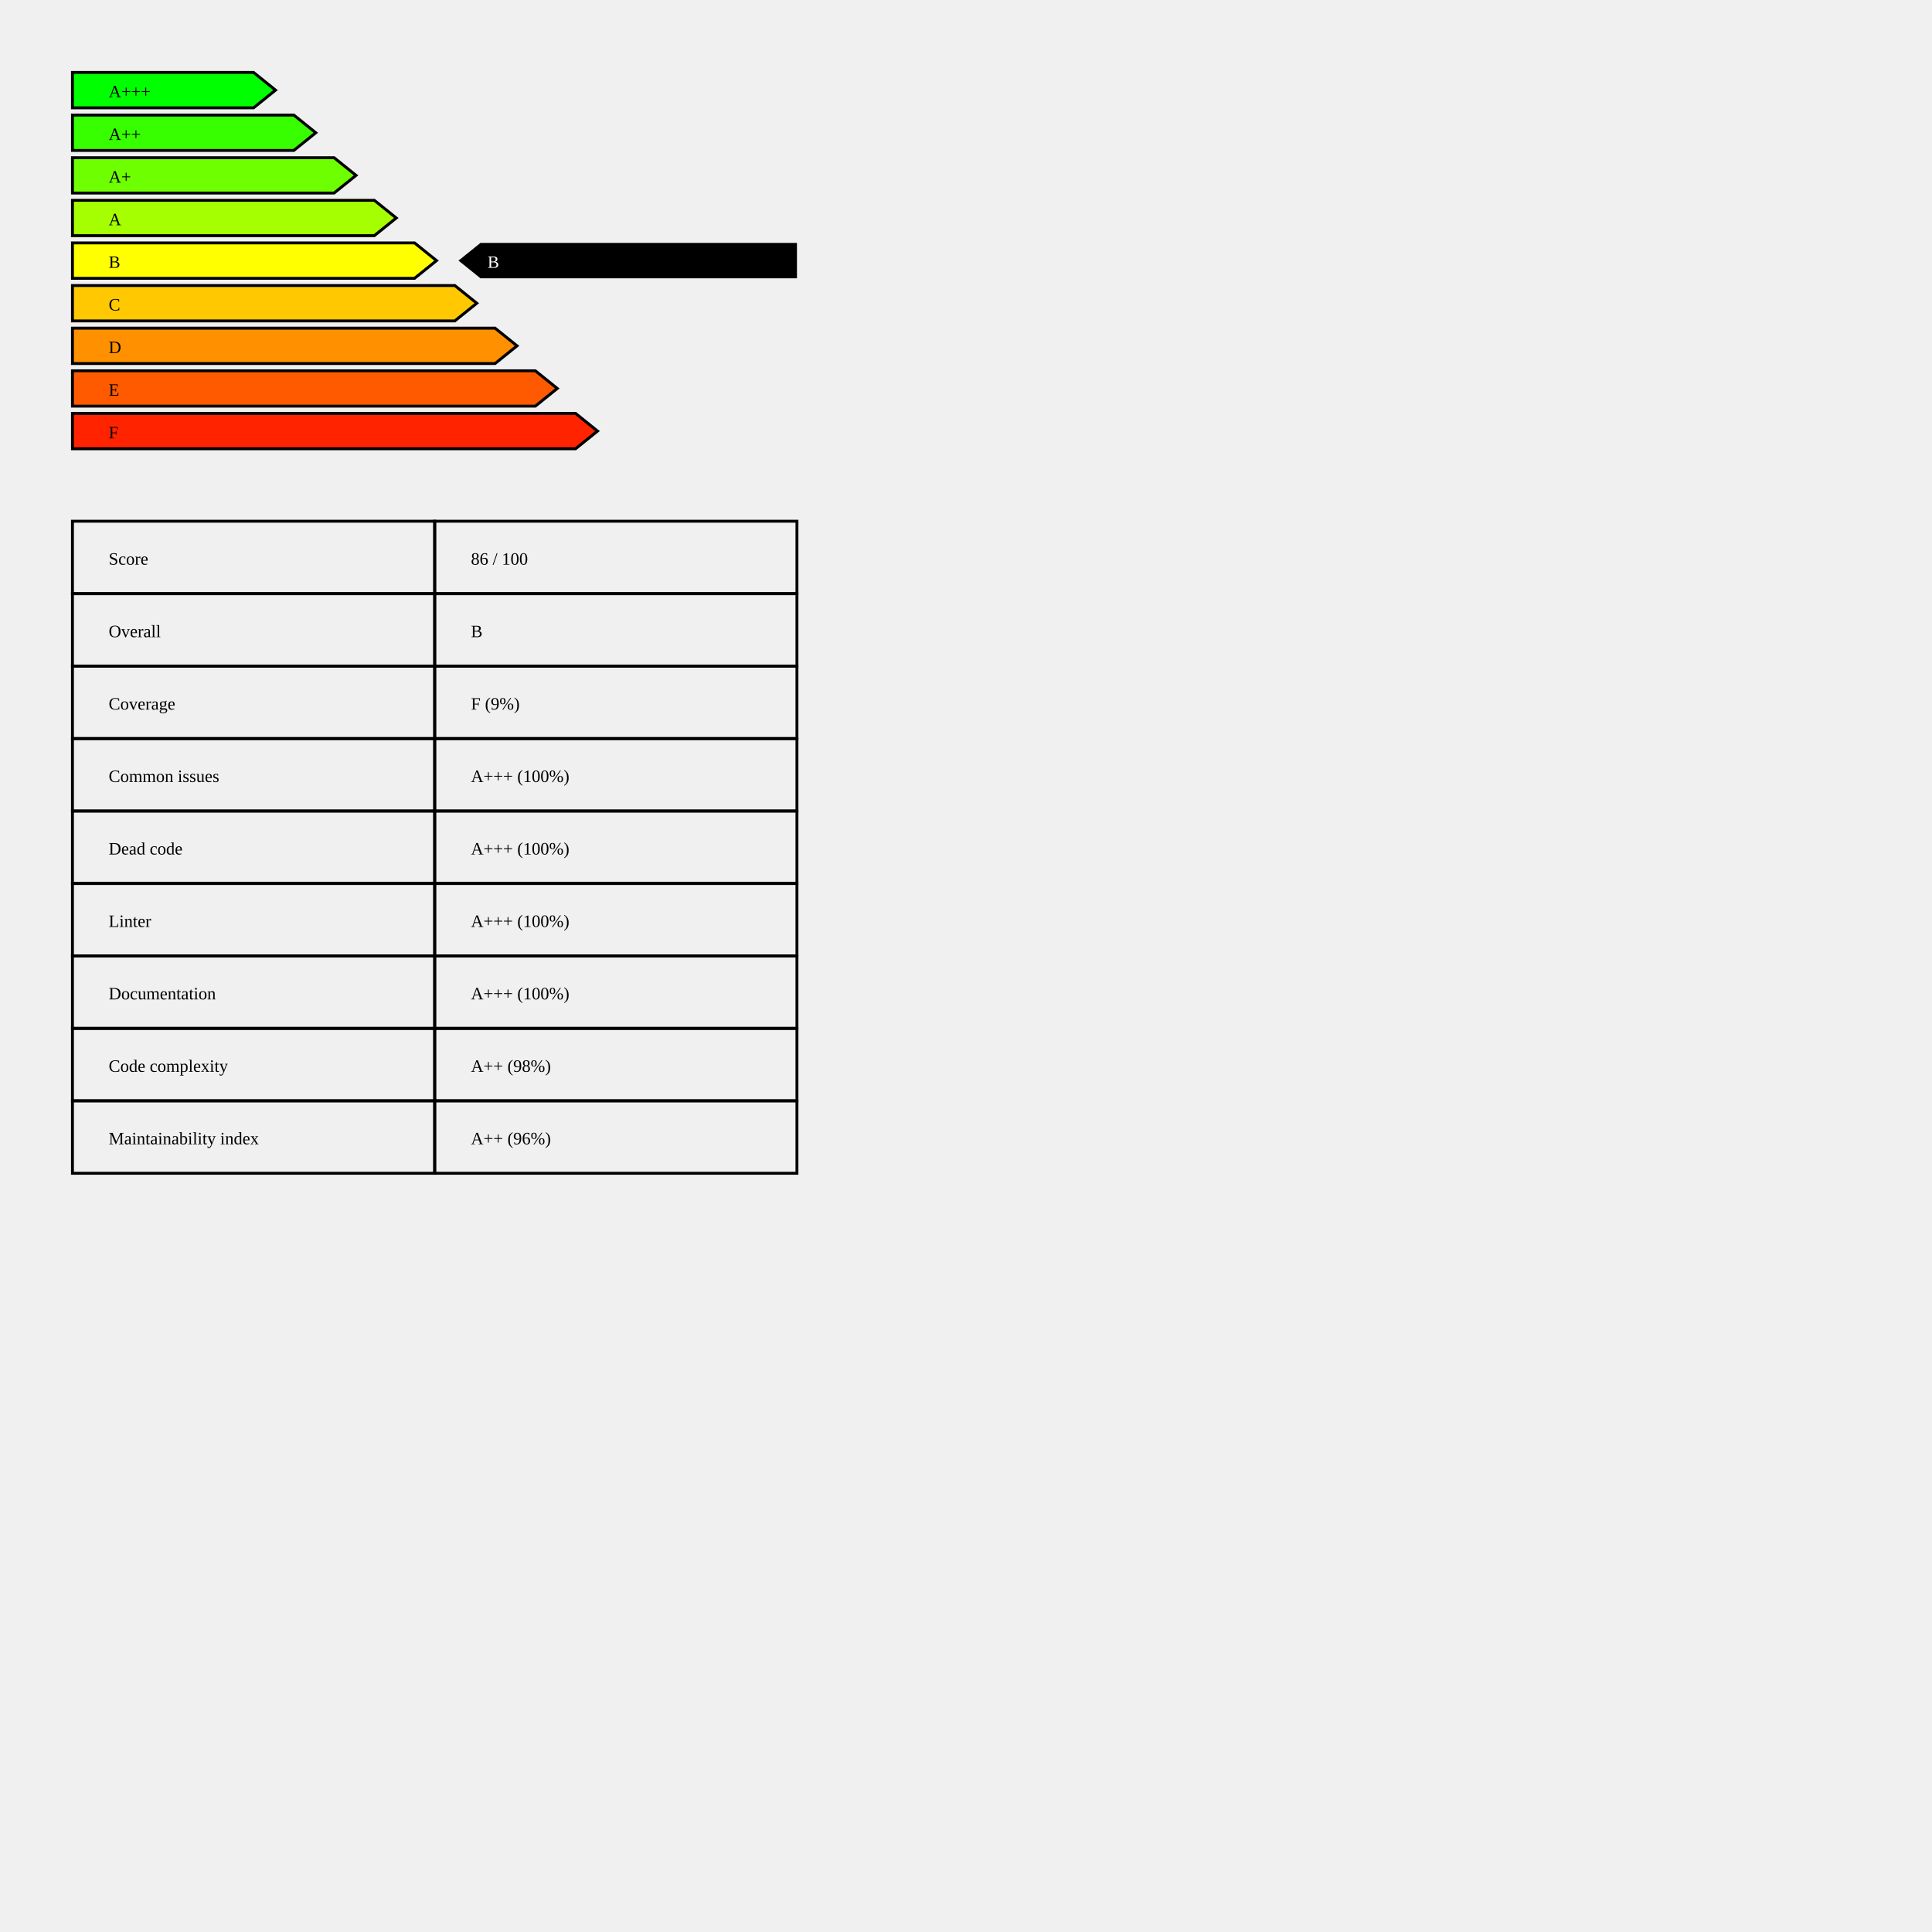
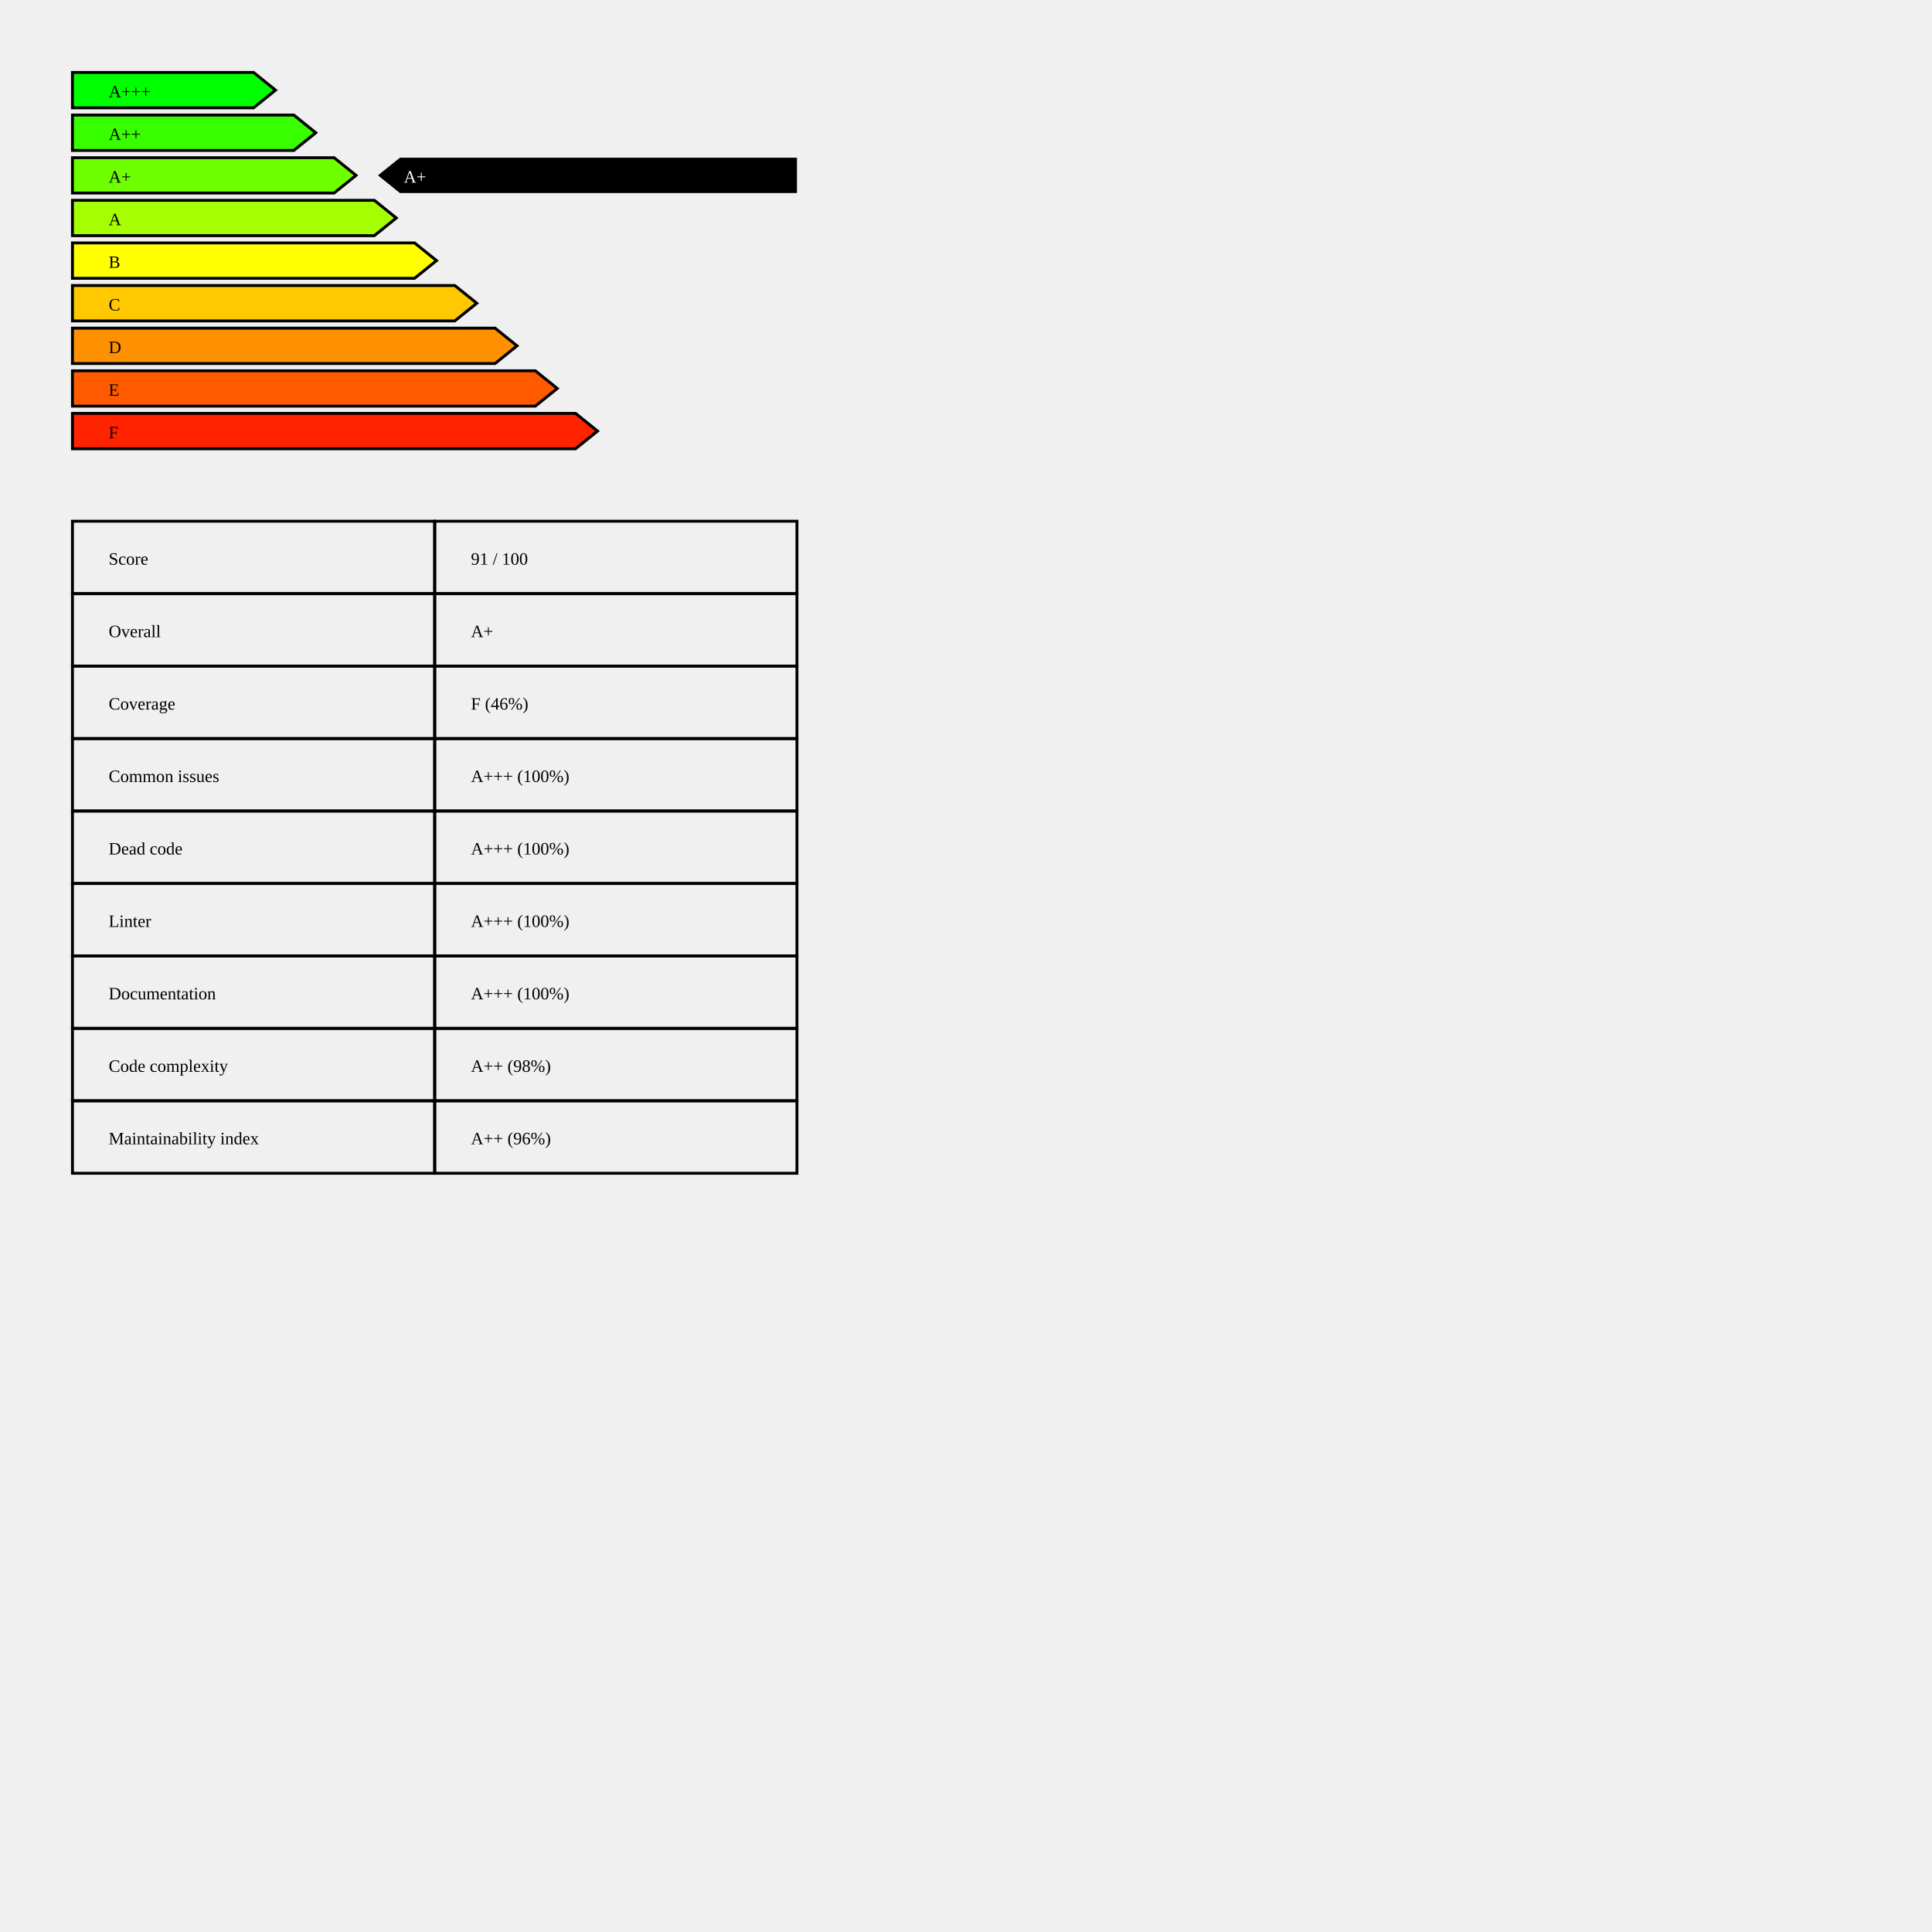
<svg xmlns="http://www.w3.org/2000/svg" baseProfile="full" height="1000pt" version="1.1" width="1000pt">
  <defs />
  <polygon points="50,50.0 175.0,50.0 190.152,62.206 175.0,74.412 50,74.412 50,50.0" style="fill:rgb(0 255 0);stroke:black;stroke-width:2;" />
  <text x="75.0" y="67.206">A+++</text>
  <polygon points="50,79.412 202.778,79.412 217.929,91.618 202.778,103.824 50,103.824 50,79.412" style="fill:rgb(55 255 0);stroke:black;stroke-width:2;" />
  <text x="75.0" y="96.618">A++</text>
  <polygon points="50,108.824 230.556,108.824 245.707,121.029 230.556,133.235 50,133.235 50,108.824" style="fill:rgb(110 255 0);stroke:black;stroke-width:2;" />
  <text x="75.0" y="126.029">A+</text>
  <polygon points="50,138.235 258.333,138.235 273.485,150.441 258.333,162.647 50,162.647 50,138.235" style="fill:rgb(165 255 0);stroke:black;stroke-width:2;" />
  <text x="75.0" y="155.441">A</text>
  <polygon points="50,167.647 286.111,167.647 301.263,179.853 286.111,192.059 50,192.059 50,167.647" style="fill:rgb(255 255 0);stroke:black;stroke-width:2;" />
  <text x="75.0" y="184.853">B</text>
  <polygon points="50,197.059 313.889,197.059 329.04,209.265 313.889,221.471 50,221.471 50,197.059" style="fill:rgb(255 200 0);stroke:black;stroke-width:2;" />
  <text x="75.0" y="214.265">C</text>
  <polygon points="50,226.471 341.667,226.471 356.818,238.676 341.667,250.882 50,250.882 50,226.471" style="fill:rgb(255 145 0);stroke:black;stroke-width:2;" />
  <text x="75.0" y="243.676">D</text>
  <polygon points="50,255.882 369.444,255.882 384.596,268.088 369.444,280.294 50,280.294 50,255.882" style="fill:rgb(255 90 0);stroke:black;stroke-width:2;" />
  <text x="75.0" y="273.088">E</text>
  <polygon points="50,285.294 397.222,285.294 412.374,297.5 397.222,309.706 50,309.706 50,285.294" style="fill:rgb(255 35 0);stroke:black;stroke-width:2;" />
  <text x="75.0" y="302.5">F</text>
-   <polygon points="331.566,167.647 316.414,179.853 331.566,192.059 550,192.059 550,167.647" style="fill:black;" />
-   <text fill="white" x="336.465" y="184.853">B</text>
+   <polygon points="276.01,108.824 260.859,121.029 276.01,133.235 550,133.235 550,108.824" style="fill:black;" />
+   <text fill="white" x="278.687" y="126.029">A+</text>
  <text x="75.0" y="389.706">Score</text>
-   <text x="325.0" y="389.706">86 / 100</text>
+   <text x="325.0" y="389.706">91 / 100</text>
  <polygon points="50,359.706 300,359.706 300,409.706 50,409.706 50,359.706" style="fill:none; stroke:black;stroke-width:2;" />
  <polygon points="300,359.706 550,359.706 550,409.706 300,409.706 300,359.706" style="fill:none; stroke:black;stroke-width:2;" />
  <text x="75.0" y="439.706">Overall</text>
-   <text x="325.0" y="439.706">B</text>
+   <text x="325.0" y="439.706">A+</text>
  <polygon points="50,409.706 300,409.706 300,459.706 50,459.706 50,409.706" style="fill:none; stroke:black;stroke-width:2;" />
  <polygon points="300,409.706 550,409.706 550,459.706 300,459.706 300,409.706" style="fill:none; stroke:black;stroke-width:2;" />
  <text x="75.0" y="489.706">Coverage</text>
-   <text x="325.0" y="489.706">F  (9%)</text>
+   <text x="325.0" y="489.706">F  (46%)</text>
  <polygon points="50,459.706 300,459.706 300,509.706 50,509.706 50,459.706" style="fill:none; stroke:black;stroke-width:2;" />
  <polygon points="300,459.706 550,459.706 550,509.706 300,509.706 300,459.706" style="fill:none; stroke:black;stroke-width:2;" />
  <text x="75.0" y="539.706">Common issues</text>
  <text x="325.0" y="539.706">A+++  (100%)</text>
  <polygon points="50,509.706 300,509.706 300,559.706 50,559.706 50,509.706" style="fill:none; stroke:black;stroke-width:2;" />
  <polygon points="300,509.706 550,509.706 550,559.706 300,559.706 300,509.706" style="fill:none; stroke:black;stroke-width:2;" />
  <text x="75.0" y="589.706">Dead code</text>
  <text x="325.0" y="589.706">A+++  (100%)</text>
  <polygon points="50,559.706 300,559.706 300,609.706 50,609.706 50,559.706" style="fill:none; stroke:black;stroke-width:2;" />
  <polygon points="300,559.706 550,559.706 550,609.706 300,609.706 300,559.706" style="fill:none; stroke:black;stroke-width:2;" />
  <text x="75.0" y="639.706">Linter</text>
  <text x="325.0" y="639.706">A+++  (100%)</text>
  <polygon points="50,609.706 300,609.706 300,659.706 50,659.706 50,609.706" style="fill:none; stroke:black;stroke-width:2;" />
  <polygon points="300,609.706 550,609.706 550,659.706 300,659.706 300,609.706" style="fill:none; stroke:black;stroke-width:2;" />
  <text x="75.0" y="689.706">Documentation</text>
  <text x="325.0" y="689.706">A+++  (100%)</text>
  <polygon points="50,659.706 300,659.706 300,709.706 50,709.706 50,659.706" style="fill:none; stroke:black;stroke-width:2;" />
  <polygon points="300,659.706 550,659.706 550,709.706 300,709.706 300,659.706" style="fill:none; stroke:black;stroke-width:2;" />
  <text x="75.0" y="739.706">Code complexity</text>
  <text x="325.0" y="739.706">A++  (98%)</text>
  <polygon points="50,709.706 300,709.706 300,759.706 50,759.706 50,709.706" style="fill:none; stroke:black;stroke-width:2;" />
  <polygon points="300,709.706 550,709.706 550,759.706 300,759.706 300,709.706" style="fill:none; stroke:black;stroke-width:2;" />
  <text x="75.0" y="789.706">Maintainability index</text>
  <text x="325.0" y="789.706">A++  (96%)</text>
  <polygon points="50,759.706 300,759.706 300,809.706 50,809.706 50,759.706" style="fill:none; stroke:black;stroke-width:2;" />
  <polygon points="300,759.706 550,759.706 550,809.706 300,809.706 300,759.706" style="fill:none; stroke:black;stroke-width:2;" />
</svg>
